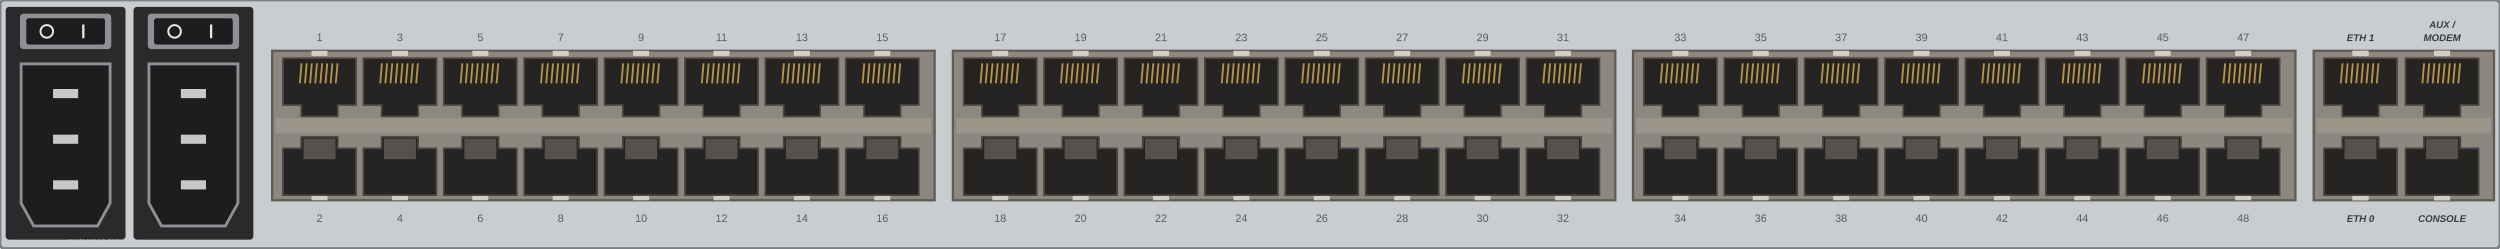
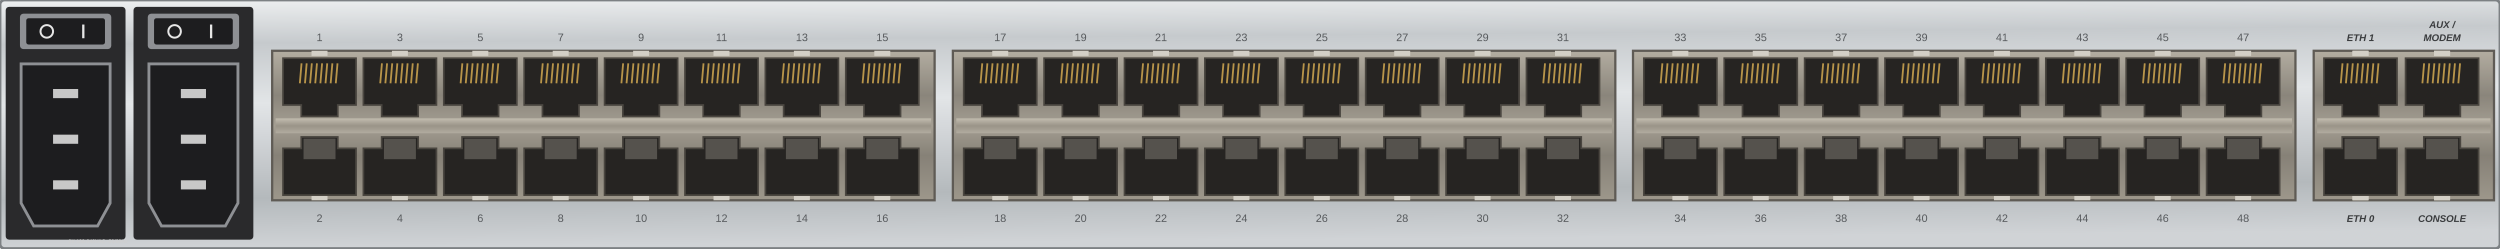
<svg xmlns="http://www.w3.org/2000/svg" viewBox="0 0 438.15 43.56">
-   <rect x="0" y="0" width="438.15" height="43.56" rx="0.8" fill="#c9cdcf" stroke="#7d8184" stroke-width="0.5" />
+   <defs>
+     <linearGradient id="panel-silver" x1="0" y1="0" x2="0.08" y2="1">
+       <stop offset="0" stop-color="#eef0f1" />
+       <stop offset="0.18" stop-color="#c6cacd" />
+       <stop offset="0.42" stop-color="#e2e5e7" />
+       <stop offset="0.55" stop-color="#d3d6d9" />
+       <stop offset="0.8" stop-color="#b4b9bc" />
+       <stop offset="1" stop-color="#d0d3d6" />
+     </linearGradient>
+     <linearGradient id="shield-metal" x1="0" y1="0" x2="0" y2="1">
+       <stop offset="0" stop-color="#b3ada1" />
+       <stop offset="0.3" stop-color="#8a857b" />
+       <stop offset="0.5" stop-color="#a49e92" />
+       <stop offset="0.7" stop-color="#868177" />
+       <stop offset="1" stop-color="#9d978b" />
+     </linearGradient>
+     <linearGradient id="bar-metal" x1="0" y1="0" x2="0" y2="1">
+       <stop offset="0" stop-color="#c2bcaf" />
+       <stop offset="0.5" stop-color="#9a9488" />
+       <stop offset="1" stop-color="#b1ab9f" />
+     </linearGradient>
+   </defs>
+   <rect x="0" y="0" width="438.15" height="43.56" rx="0.8" fill="url(#panel-silver)" stroke="#7d8184" stroke-width="0.5" />
  <g>
    <rect x="1" y="1.2" width="21" height="40.8" rx="0.6" fill="#2a2a2c" />
    <rect x="3.5" y="2.4" width="16" height="6.2" rx="0.6" fill="#8e9094" />
    <rect x="4.6" y="3.2" width="13.8" height="4.6" rx="0.4" fill="#1d1d1f" />
    <circle cx="8.2" cy="5.5" r="1.1" fill="none" stroke="#e6e6e6" stroke-width="0.35" />
    <line x1="14.6" y1="4.3" x2="14.6" y2="6.7" stroke="#e6e6e6" stroke-width="0.4" />
    <path id="con-ps1" fill="#1d1d1f" stroke="#8e9094" stroke-width="0.5" d="M3.7 11.2H19.3V35.6L17.1 39.6H5.9L3.7 35.6Z" />
    <rect x="9.3" y="15.6" width="4.4" height="1.6" fill="#c8c8c8" />
    <rect x="9.3" y="23.6" width="4.4" height="1.6" fill="#c8c8c8" />
    <rect x="9.3" y="31.6" width="4.4" height="1.6" fill="#c8c8c8" />
    <rect x="23.4" y="1.2" width="21" height="40.8" rx="0.6" fill="#2a2a2c" />
    <rect x="25.9" y="2.4" width="16" height="6.2" rx="0.6" fill="#8e9094" />
    <rect x="27" y="3.2" width="13.8" height="4.6" rx="0.4" fill="#1d1d1f" />
    <circle cx="30.6" cy="5.5" r="1.1" fill="none" stroke="#e6e6e6" stroke-width="0.35" />
    <line x1="37" y1="4.3" x2="37" y2="6.7" stroke="#e6e6e6" stroke-width="0.4" />
    <path id="con-ps2" fill="#1d1d1f" stroke="#8e9094" stroke-width="0.5" d="M26.1 11.2H41.7V35.6L39.5 39.6H28.3L26.1 35.6Z" />
    <rect x="31.7" y="15.6" width="4.4" height="1.6" fill="#c8c8c8" />
    <rect x="31.7" y="23.6" width="4.4" height="1.6" fill="#c8c8c8" />
    <rect x="31.7" y="31.6" width="4.4" height="1.6" fill="#c8c8c8" />
    <text x="12" y="42.6" style="font-family:Arial, Helvetica, sans-serif" font-size="0.9" font-weight="bold" text-anchor="start" fill="#cfcfcf">2X 100-240VAC~50/60Hz</text>
  </g>
-   <rect x="47.7" y="8.9" width="116.1" height="26.2" fill="#8d887f" stroke="#5f5b55" stroke-width="0.4" />
-   <rect x="48.3" y="20.75" width="114.9" height="2.6" fill="#9c968a" />
+   <rect x="47.7" y="8.9" width="116.1" height="26.2" fill="url(#shield-metal)" stroke="#5f5b55" stroke-width="0.4" />
+   <rect x="48.3" y="20.75" width="114.9" height="2.6" fill="url(#bar-metal)" />
  <rect x="54.6" y="8.9" width="2.8" height="0.9" fill="#d3cfc6" />
  <rect x="54.6" y="34.2" width="2.8" height="0.9" fill="#d3cfc6" />
  <text x="56" y="7.2" style="font-family:Arial, Helvetica, sans-serif" font-size="1.9" font-weight="normal" text-anchor="middle" fill="#56595c">1</text>
  <text x="56" y="38.9" style="font-family:Arial, Helvetica, sans-serif" font-size="1.9" font-weight="normal" text-anchor="middle" fill="#56595c">2</text>
  <g id="con-ttys1">
    <path d="M49.6 10.2H62.4V18.4H59.2V20.4H52.8V18.4H49.6Z" fill="#262422" stroke="#4a4640" stroke-width="0.3" />
    <path d="M52.85 11.1L52.55 14.6 M53.75 11.1L53.45 14.6 M54.65 11.1L54.35 14.6 M55.55 11.1L55.25 14.6 M56.45 11.1L56.15 14.6 M57.35 11.1L57.05 14.6 M58.25 11.1L57.95 14.6 M59.15 11.1L58.85 14.6" stroke="#b8954a" stroke-width="0.32" />
  </g>
  <g id="con-ttys2">
    <path d="M52.8 24H59.2V26H62.4V34.2H49.6V26H52.8Z" fill="#262422" stroke="#4a4640" stroke-width="0.3" />
    <rect x="53.2" y="24.3" width="5.6" height="3.6" fill="#55524d" />
  </g>
  <rect x="68.69" y="8.9" width="2.8" height="0.9" fill="#d3cfc6" />
  <rect x="68.69" y="34.2" width="2.8" height="0.9" fill="#d3cfc6" />
  <text x="70.09" y="7.2" style="font-family:Arial, Helvetica, sans-serif" font-size="1.9" font-weight="normal" text-anchor="middle" fill="#56595c">3</text>
  <text x="70.09" y="38.9" style="font-family:Arial, Helvetica, sans-serif" font-size="1.9" font-weight="normal" text-anchor="middle" fill="#56595c">4</text>
  <g id="con-ttys3">
    <path d="M63.69 10.2H76.49V18.4H73.29V20.4H66.89V18.4H63.69Z" fill="#262422" stroke="#4a4640" stroke-width="0.3" />
    <path d="M66.94 11.1L66.64 14.6 M67.84 11.1L67.54 14.6 M68.74 11.1L68.44 14.6 M69.64 11.1L69.34 14.6 M70.54 11.1L70.24 14.6 M71.44 11.1L71.14 14.6 M72.34 11.1L72.04 14.6 M73.24 11.1L72.94 14.6" stroke="#b8954a" stroke-width="0.32" />
  </g>
  <g id="con-ttys4">
    <path d="M66.89 24H73.29V26H76.49V34.2H63.69V26H66.89Z" fill="#262422" stroke="#4a4640" stroke-width="0.3" />
    <rect x="67.29" y="24.3" width="5.6" height="3.6" fill="#55524d" />
  </g>
  <rect x="82.78" y="8.9" width="2.8" height="0.9" fill="#d3cfc6" />
  <rect x="82.78" y="34.2" width="2.8" height="0.9" fill="#d3cfc6" />
  <text x="84.18" y="7.2" style="font-family:Arial, Helvetica, sans-serif" font-size="1.9" font-weight="normal" text-anchor="middle" fill="#56595c">5</text>
  <text x="84.18" y="38.9" style="font-family:Arial, Helvetica, sans-serif" font-size="1.9" font-weight="normal" text-anchor="middle" fill="#56595c">6</text>
  <g id="con-ttys5">
    <path d="M77.78 10.2H90.58V18.4H87.38V20.4H80.98V18.4H77.78Z" fill="#262422" stroke="#4a4640" stroke-width="0.3" />
    <path d="M81.03 11.1L80.73 14.6 M81.93 11.1L81.63 14.6 M82.83 11.1L82.53 14.6 M83.73 11.1L83.43 14.6 M84.63 11.1L84.33 14.6 M85.53 11.1L85.23 14.6 M86.43 11.1L86.13 14.6 M87.33 11.1L87.03 14.6" stroke="#b8954a" stroke-width="0.32" />
  </g>
  <g id="con-ttys6">
    <path d="M80.98 24H87.38V26H90.58V34.2H77.78V26H80.98Z" fill="#262422" stroke="#4a4640" stroke-width="0.3" />
    <rect x="81.38" y="24.3" width="5.6" height="3.6" fill="#55524d" />
  </g>
  <rect x="96.87" y="8.9" width="2.8" height="0.9" fill="#d3cfc6" />
  <rect x="96.87" y="34.2" width="2.8" height="0.9" fill="#d3cfc6" />
  <text x="98.27" y="7.2" style="font-family:Arial, Helvetica, sans-serif" font-size="1.9" font-weight="normal" text-anchor="middle" fill="#56595c">7</text>
  <text x="98.27" y="38.9" style="font-family:Arial, Helvetica, sans-serif" font-size="1.9" font-weight="normal" text-anchor="middle" fill="#56595c">8</text>
  <g id="con-ttys7">
    <path d="M91.87 10.2H104.67V18.4H101.47V20.4H95.07V18.4H91.87Z" fill="#262422" stroke="#4a4640" stroke-width="0.3" />
    <path d="M95.12 11.1L94.82 14.6 M96.02 11.1L95.72 14.6 M96.92 11.1L96.62 14.6 M97.82 11.1L97.52 14.6 M98.72 11.1L98.42 14.6 M99.62 11.1L99.32 14.6 M100.52 11.1L100.22 14.6 M101.42 11.1L101.12 14.6" stroke="#b8954a" stroke-width="0.32" />
  </g>
  <g id="con-ttys8">
    <path d="M95.07 24H101.47V26H104.67V34.2H91.87V26H95.07Z" fill="#262422" stroke="#4a4640" stroke-width="0.3" />
    <rect x="95.47" y="24.3" width="5.6" height="3.6" fill="#55524d" />
  </g>
  <rect x="110.96" y="8.9" width="2.8" height="0.9" fill="#d3cfc6" />
  <rect x="110.96" y="34.2" width="2.8" height="0.9" fill="#d3cfc6" />
  <text x="112.36" y="7.2" style="font-family:Arial, Helvetica, sans-serif" font-size="1.9" font-weight="normal" text-anchor="middle" fill="#56595c">9</text>
  <text x="112.36" y="38.9" style="font-family:Arial, Helvetica, sans-serif" font-size="1.9" font-weight="normal" text-anchor="middle" fill="#56595c">10</text>
  <g id="con-ttys9">
    <path d="M105.96 10.2H118.76V18.4H115.56V20.4H109.16V18.4H105.96Z" fill="#262422" stroke="#4a4640" stroke-width="0.3" />
    <path d="M109.21 11.1L108.91 14.6 M110.11 11.1L109.81 14.6 M111.01 11.1L110.71 14.6 M111.91 11.1L111.61 14.6 M112.81 11.1L112.51 14.6 M113.71 11.1L113.41 14.6 M114.61 11.1L114.31 14.6 M115.51 11.1L115.21 14.6" stroke="#b8954a" stroke-width="0.32" />
  </g>
  <g id="con-ttys10">
    <path d="M109.16 24H115.56V26H118.76V34.2H105.96V26H109.16Z" fill="#262422" stroke="#4a4640" stroke-width="0.3" />
    <rect x="109.56" y="24.3" width="5.6" height="3.6" fill="#55524d" />
  </g>
  <rect x="125.05" y="8.9" width="2.8" height="0.9" fill="#d3cfc6" />
  <rect x="125.05" y="34.2" width="2.8" height="0.9" fill="#d3cfc6" />
  <text x="126.45" y="7.2" style="font-family:Arial, Helvetica, sans-serif" font-size="1.9" font-weight="normal" text-anchor="middle" fill="#56595c">11</text>
  <text x="126.45" y="38.9" style="font-family:Arial, Helvetica, sans-serif" font-size="1.9" font-weight="normal" text-anchor="middle" fill="#56595c">12</text>
  <g id="con-ttys11">
    <path d="M120.05 10.2H132.85V18.4H129.65V20.4H123.25V18.4H120.05Z" fill="#262422" stroke="#4a4640" stroke-width="0.3" />
    <path d="M123.3 11.1L123 14.6 M124.2 11.1L123.9 14.6 M125.1 11.1L124.8 14.6 M126 11.1L125.7 14.6 M126.9 11.1L126.6 14.6 M127.8 11.1L127.5 14.6 M128.7 11.1L128.4 14.6 M129.6 11.1L129.3 14.6" stroke="#b8954a" stroke-width="0.32" />
  </g>
  <g id="con-ttys12">
    <path d="M123.25 24H129.65V26H132.85V34.2H120.05V26H123.25Z" fill="#262422" stroke="#4a4640" stroke-width="0.3" />
    <rect x="123.65" y="24.3" width="5.6" height="3.6" fill="#55524d" />
  </g>
  <rect x="139.14" y="8.9" width="2.8" height="0.9" fill="#d3cfc6" />
  <rect x="139.14" y="34.2" width="2.8" height="0.9" fill="#d3cfc6" />
  <text x="140.54" y="7.2" style="font-family:Arial, Helvetica, sans-serif" font-size="1.9" font-weight="normal" text-anchor="middle" fill="#56595c">13</text>
  <text x="140.54" y="38.9" style="font-family:Arial, Helvetica, sans-serif" font-size="1.9" font-weight="normal" text-anchor="middle" fill="#56595c">14</text>
  <g id="con-ttys13">
    <path d="M134.14 10.2H146.94V18.4H143.74V20.4H137.34V18.4H134.14Z" fill="#262422" stroke="#4a4640" stroke-width="0.3" />
    <path d="M137.39 11.1L137.09 14.6 M138.29 11.1L137.99 14.6 M139.19 11.1L138.89 14.6 M140.09 11.1L139.79 14.6 M140.99 11.1L140.69 14.6 M141.89 11.1L141.59 14.6 M142.79 11.1L142.49 14.6 M143.69 11.1L143.39 14.6" stroke="#b8954a" stroke-width="0.32" />
  </g>
  <g id="con-ttys14">
    <path d="M137.34 24H143.74V26H146.94V34.2H134.14V26H137.34Z" fill="#262422" stroke="#4a4640" stroke-width="0.3" />
    <rect x="137.74" y="24.3" width="5.6" height="3.6" fill="#55524d" />
  </g>
  <rect x="153.23" y="8.9" width="2.8" height="0.9" fill="#d3cfc6" />
  <rect x="153.23" y="34.2" width="2.8" height="0.9" fill="#d3cfc6" />
  <text x="154.63" y="7.2" style="font-family:Arial, Helvetica, sans-serif" font-size="1.9" font-weight="normal" text-anchor="middle" fill="#56595c">15</text>
  <text x="154.63" y="38.9" style="font-family:Arial, Helvetica, sans-serif" font-size="1.9" font-weight="normal" text-anchor="middle" fill="#56595c">16</text>
  <g id="con-ttys15">
    <path d="M148.23 10.2H161.03V18.4H157.83V20.4H151.43V18.4H148.23Z" fill="#262422" stroke="#4a4640" stroke-width="0.3" />
    <path d="M151.48 11.1L151.18 14.6 M152.38 11.1L152.08 14.6 M153.28 11.1L152.98 14.6 M154.18 11.1L153.88 14.6 M155.08 11.1L154.78 14.6 M155.98 11.1L155.68 14.6 M156.88 11.1L156.58 14.6 M157.78 11.1L157.48 14.6" stroke="#b8954a" stroke-width="0.32" />
  </g>
  <g id="con-ttys16">
    <path d="M151.43 24H157.83V26H161.03V34.2H148.23V26H151.43Z" fill="#262422" stroke="#4a4640" stroke-width="0.3" />
    <rect x="151.83" y="24.3" width="5.6" height="3.6" fill="#55524d" />
  </g>
-   <rect x="167" y="8.9" width="116.1" height="26.2" fill="#8d887f" stroke="#5f5b55" stroke-width="0.4" />
-   <rect x="167.6" y="20.75" width="114.9" height="2.6" fill="#9c968a" />
+   <rect x="167" y="8.9" width="116.1" height="26.2" fill="url(#shield-metal)" stroke="#5f5b55" stroke-width="0.4" />
+   <rect x="167.6" y="20.75" width="114.9" height="2.6" fill="url(#bar-metal)" />
  <rect x="173.9" y="8.9" width="2.8" height="0.9" fill="#d3cfc6" />
  <rect x="173.9" y="34.2" width="2.8" height="0.9" fill="#d3cfc6" />
  <text x="175.3" y="7.2" style="font-family:Arial, Helvetica, sans-serif" font-size="1.9" font-weight="normal" text-anchor="middle" fill="#56595c">17</text>
  <text x="175.3" y="38.9" style="font-family:Arial, Helvetica, sans-serif" font-size="1.9" font-weight="normal" text-anchor="middle" fill="#56595c">18</text>
  <g id="con-ttys17">
    <path d="M168.9 10.2H181.7V18.4H178.5V20.4H172.1V18.4H168.9Z" fill="#262422" stroke="#4a4640" stroke-width="0.3" />
    <path d="M172.15 11.1L171.85 14.6 M173.05 11.1L172.75 14.6 M173.95 11.1L173.65 14.6 M174.85 11.1L174.55 14.6 M175.75 11.1L175.45 14.6 M176.65 11.1L176.35 14.6 M177.55 11.1L177.25 14.6 M178.45 11.1L178.15 14.6" stroke="#b8954a" stroke-width="0.32" />
  </g>
  <g id="con-ttys18">
    <path d="M172.1 24H178.5V26H181.7V34.2H168.9V26H172.1Z" fill="#262422" stroke="#4a4640" stroke-width="0.3" />
    <rect x="172.5" y="24.3" width="5.6" height="3.6" fill="#55524d" />
  </g>
  <rect x="187.99" y="8.9" width="2.8" height="0.9" fill="#d3cfc6" />
  <rect x="187.99" y="34.2" width="2.8" height="0.9" fill="#d3cfc6" />
  <text x="189.39" y="7.2" style="font-family:Arial, Helvetica, sans-serif" font-size="1.9" font-weight="normal" text-anchor="middle" fill="#56595c">19</text>
  <text x="189.39" y="38.9" style="font-family:Arial, Helvetica, sans-serif" font-size="1.9" font-weight="normal" text-anchor="middle" fill="#56595c">20</text>
  <g id="con-ttys19">
    <path d="M182.99 10.2H195.79V18.4H192.59V20.4H186.19V18.4H182.99Z" fill="#262422" stroke="#4a4640" stroke-width="0.3" />
    <path d="M186.24 11.1L185.94 14.6 M187.14 11.1L186.84 14.6 M188.04 11.1L187.74 14.6 M188.94 11.1L188.64 14.6 M189.84 11.1L189.54 14.6 M190.74 11.1L190.44 14.6 M191.64 11.1L191.34 14.6 M192.54 11.1L192.24 14.6" stroke="#b8954a" stroke-width="0.32" />
  </g>
  <g id="con-ttys20">
    <path d="M186.19 24H192.59V26H195.79V34.2H182.99V26H186.19Z" fill="#262422" stroke="#4a4640" stroke-width="0.3" />
    <rect x="186.59" y="24.3" width="5.6" height="3.6" fill="#55524d" />
  </g>
  <rect x="202.08" y="8.9" width="2.8" height="0.9" fill="#d3cfc6" />
  <rect x="202.08" y="34.2" width="2.8" height="0.9" fill="#d3cfc6" />
  <text x="203.48" y="7.2" style="font-family:Arial, Helvetica, sans-serif" font-size="1.9" font-weight="normal" text-anchor="middle" fill="#56595c">21</text>
  <text x="203.48" y="38.9" style="font-family:Arial, Helvetica, sans-serif" font-size="1.9" font-weight="normal" text-anchor="middle" fill="#56595c">22</text>
  <g id="con-ttys21">
    <path d="M197.08 10.2H209.88V18.4H206.68V20.4H200.28V18.4H197.08Z" fill="#262422" stroke="#4a4640" stroke-width="0.3" />
    <path d="M200.33 11.1L200.03 14.6 M201.23 11.1L200.93 14.6 M202.13 11.1L201.83 14.6 M203.03 11.1L202.73 14.6 M203.93 11.1L203.63 14.6 M204.83 11.1L204.53 14.6 M205.73 11.1L205.43 14.6 M206.63 11.1L206.33 14.6" stroke="#b8954a" stroke-width="0.32" />
  </g>
  <g id="con-ttys22">
    <path d="M200.28 24H206.68V26H209.88V34.2H197.08V26H200.28Z" fill="#262422" stroke="#4a4640" stroke-width="0.3" />
    <rect x="200.68" y="24.3" width="5.6" height="3.6" fill="#55524d" />
  </g>
  <rect x="216.17" y="8.9" width="2.8" height="0.9" fill="#d3cfc6" />
  <rect x="216.17" y="34.2" width="2.8" height="0.9" fill="#d3cfc6" />
  <text x="217.57" y="7.2" style="font-family:Arial, Helvetica, sans-serif" font-size="1.9" font-weight="normal" text-anchor="middle" fill="#56595c">23</text>
  <text x="217.57" y="38.9" style="font-family:Arial, Helvetica, sans-serif" font-size="1.9" font-weight="normal" text-anchor="middle" fill="#56595c">24</text>
  <g id="con-ttys23">
    <path d="M211.17 10.2H223.97V18.4H220.77V20.4H214.37V18.4H211.17Z" fill="#262422" stroke="#4a4640" stroke-width="0.3" />
    <path d="M214.42 11.1L214.12 14.6 M215.32 11.1L215.02 14.6 M216.22 11.1L215.92 14.6 M217.12 11.1L216.82 14.6 M218.02 11.1L217.72 14.6 M218.92 11.1L218.62 14.6 M219.82 11.1L219.52 14.6 M220.72 11.1L220.42 14.6" stroke="#b8954a" stroke-width="0.32" />
  </g>
  <g id="con-ttys24">
    <path d="M214.37 24H220.77V26H223.97V34.2H211.17V26H214.37Z" fill="#262422" stroke="#4a4640" stroke-width="0.3" />
    <rect x="214.77" y="24.3" width="5.6" height="3.6" fill="#55524d" />
  </g>
  <rect x="230.26" y="8.9" width="2.8" height="0.9" fill="#d3cfc6" />
  <rect x="230.26" y="34.2" width="2.8" height="0.9" fill="#d3cfc6" />
  <text x="231.66" y="7.2" style="font-family:Arial, Helvetica, sans-serif" font-size="1.9" font-weight="normal" text-anchor="middle" fill="#56595c">25</text>
  <text x="231.66" y="38.9" style="font-family:Arial, Helvetica, sans-serif" font-size="1.9" font-weight="normal" text-anchor="middle" fill="#56595c">26</text>
  <g id="con-ttys25">
    <path d="M225.26 10.2H238.06V18.4H234.86V20.4H228.46V18.4H225.26Z" fill="#262422" stroke="#4a4640" stroke-width="0.3" />
    <path d="M228.51 11.1L228.21 14.6 M229.41 11.1L229.11 14.6 M230.31 11.1L230.01 14.6 M231.21 11.1L230.91 14.6 M232.11 11.1L231.81 14.6 M233.01 11.1L232.71 14.6 M233.91 11.1L233.61 14.6 M234.81 11.1L234.51 14.6" stroke="#b8954a" stroke-width="0.32" />
  </g>
  <g id="con-ttys26">
    <path d="M228.46 24H234.86V26H238.06V34.2H225.26V26H228.46Z" fill="#262422" stroke="#4a4640" stroke-width="0.3" />
    <rect x="228.86" y="24.3" width="5.6" height="3.6" fill="#55524d" />
  </g>
  <rect x="244.35" y="8.9" width="2.8" height="0.9" fill="#d3cfc6" />
  <rect x="244.35" y="34.2" width="2.8" height="0.9" fill="#d3cfc6" />
  <text x="245.75" y="7.2" style="font-family:Arial, Helvetica, sans-serif" font-size="1.9" font-weight="normal" text-anchor="middle" fill="#56595c">27</text>
  <text x="245.75" y="38.9" style="font-family:Arial, Helvetica, sans-serif" font-size="1.9" font-weight="normal" text-anchor="middle" fill="#56595c">28</text>
  <g id="con-ttys27">
    <path d="M239.35 10.2H252.15V18.4H248.95V20.4H242.55V18.4H239.35Z" fill="#262422" stroke="#4a4640" stroke-width="0.3" />
    <path d="M242.6 11.1L242.3 14.6 M243.5 11.1L243.2 14.6 M244.4 11.1L244.1 14.6 M245.3 11.1L245 14.6 M246.2 11.1L245.9 14.6 M247.1 11.1L246.8 14.6 M248 11.1L247.7 14.6 M248.9 11.1L248.6 14.6" stroke="#b8954a" stroke-width="0.32" />
  </g>
  <g id="con-ttys28">
    <path d="M242.55 24H248.95V26H252.15V34.2H239.35V26H242.55Z" fill="#262422" stroke="#4a4640" stroke-width="0.3" />
    <rect x="242.95" y="24.3" width="5.6" height="3.6" fill="#55524d" />
  </g>
  <rect x="258.44" y="8.9" width="2.8" height="0.9" fill="#d3cfc6" />
  <rect x="258.44" y="34.2" width="2.8" height="0.9" fill="#d3cfc6" />
  <text x="259.84" y="7.2" style="font-family:Arial, Helvetica, sans-serif" font-size="1.9" font-weight="normal" text-anchor="middle" fill="#56595c">29</text>
  <text x="259.84" y="38.9" style="font-family:Arial, Helvetica, sans-serif" font-size="1.9" font-weight="normal" text-anchor="middle" fill="#56595c">30</text>
  <g id="con-ttys29">
    <path d="M253.44 10.2H266.24V18.4H263.04V20.4H256.64V18.4H253.44Z" fill="#262422" stroke="#4a4640" stroke-width="0.3" />
    <path d="M256.69 11.1L256.39 14.6 M257.59 11.1L257.29 14.6 M258.49 11.1L258.19 14.6 M259.39 11.1L259.09 14.6 M260.29 11.1L259.99 14.6 M261.19 11.1L260.89 14.6 M262.09 11.1L261.79 14.6 M262.99 11.1L262.69 14.6" stroke="#b8954a" stroke-width="0.32" />
  </g>
  <g id="con-ttys30">
    <path d="M256.64 24H263.04V26H266.24V34.2H253.44V26H256.64Z" fill="#262422" stroke="#4a4640" stroke-width="0.3" />
    <rect x="257.04" y="24.3" width="5.6" height="3.6" fill="#55524d" />
  </g>
  <rect x="272.53" y="8.9" width="2.8" height="0.9" fill="#d3cfc6" />
  <rect x="272.53" y="34.2" width="2.8" height="0.9" fill="#d3cfc6" />
  <text x="273.93" y="7.2" style="font-family:Arial, Helvetica, sans-serif" font-size="1.9" font-weight="normal" text-anchor="middle" fill="#56595c">31</text>
  <text x="273.93" y="38.9" style="font-family:Arial, Helvetica, sans-serif" font-size="1.9" font-weight="normal" text-anchor="middle" fill="#56595c">32</text>
  <g id="con-ttys31">
    <path d="M267.53 10.2H280.33V18.4H277.13V20.4H270.73V18.4H267.53Z" fill="#262422" stroke="#4a4640" stroke-width="0.3" />
    <path d="M270.78 11.1L270.48 14.6 M271.68 11.1L271.38 14.6 M272.58 11.1L272.28 14.6 M273.48 11.1L273.18 14.6 M274.38 11.1L274.08 14.6 M275.28 11.1L274.98 14.6 M276.18 11.1L275.88 14.6 M277.08 11.1L276.78 14.6" stroke="#b8954a" stroke-width="0.32" />
  </g>
  <g id="con-ttys32">
    <path d="M270.73 24H277.13V26H280.33V34.2H267.53V26H270.73Z" fill="#262422" stroke="#4a4640" stroke-width="0.3" />
    <rect x="271.13" y="24.3" width="5.6" height="3.6" fill="#55524d" />
  </g>
-   <rect x="286.2" y="8.9" width="116.1" height="26.2" fill="#8d887f" stroke="#5f5b55" stroke-width="0.4" />
-   <rect x="286.8" y="20.75" width="114.9" height="2.6" fill="#9c968a" />
+   <rect x="286.2" y="8.9" width="116.1" height="26.2" fill="url(#shield-metal)" stroke="#5f5b55" stroke-width="0.4" />
+   <rect x="286.8" y="20.75" width="114.9" height="2.6" fill="url(#bar-metal)" />
  <rect x="293.1" y="8.9" width="2.8" height="0.9" fill="#d3cfc6" />
  <rect x="293.1" y="34.2" width="2.8" height="0.9" fill="#d3cfc6" />
  <text x="294.5" y="7.2" style="font-family:Arial, Helvetica, sans-serif" font-size="1.9" font-weight="normal" text-anchor="middle" fill="#56595c">33</text>
  <text x="294.5" y="38.9" style="font-family:Arial, Helvetica, sans-serif" font-size="1.9" font-weight="normal" text-anchor="middle" fill="#56595c">34</text>
  <g id="con-ttys33">
    <path d="M288.1 10.2H300.9V18.4H297.7V20.4H291.3V18.4H288.1Z" fill="#262422" stroke="#4a4640" stroke-width="0.3" />
    <path d="M291.35 11.1L291.05 14.6 M292.25 11.1L291.95 14.6 M293.15 11.1L292.85 14.6 M294.05 11.1L293.75 14.6 M294.95 11.1L294.65 14.6 M295.85 11.1L295.55 14.6 M296.75 11.1L296.45 14.6 M297.65 11.1L297.35 14.6" stroke="#b8954a" stroke-width="0.32" />
  </g>
  <g id="con-ttys34">
    <path d="M291.3 24H297.7V26H300.9V34.2H288.1V26H291.3Z" fill="#262422" stroke="#4a4640" stroke-width="0.3" />
    <rect x="291.7" y="24.3" width="5.6" height="3.6" fill="#55524d" />
  </g>
  <rect x="307.19" y="8.9" width="2.8" height="0.9" fill="#d3cfc6" />
  <rect x="307.19" y="34.2" width="2.8" height="0.9" fill="#d3cfc6" />
  <text x="308.59" y="7.2" style="font-family:Arial, Helvetica, sans-serif" font-size="1.9" font-weight="normal" text-anchor="middle" fill="#56595c">35</text>
  <text x="308.59" y="38.9" style="font-family:Arial, Helvetica, sans-serif" font-size="1.9" font-weight="normal" text-anchor="middle" fill="#56595c">36</text>
  <g id="con-ttys35">
    <path d="M302.19 10.2H314.99V18.4H311.79V20.4H305.39V18.4H302.19Z" fill="#262422" stroke="#4a4640" stroke-width="0.3" />
    <path d="M305.44 11.1L305.14 14.6 M306.34 11.1L306.04 14.6 M307.24 11.1L306.94 14.6 M308.14 11.1L307.84 14.6 M309.04 11.1L308.74 14.6 M309.94 11.1L309.64 14.6 M310.84 11.1L310.54 14.6 M311.74 11.1L311.44 14.6" stroke="#b8954a" stroke-width="0.32" />
  </g>
  <g id="con-ttys36">
    <path d="M305.39 24H311.79V26H314.99V34.2H302.19V26H305.39Z" fill="#262422" stroke="#4a4640" stroke-width="0.3" />
    <rect x="305.79" y="24.3" width="5.6" height="3.6" fill="#55524d" />
  </g>
  <rect x="321.28" y="8.9" width="2.8" height="0.9" fill="#d3cfc6" />
  <rect x="321.28" y="34.2" width="2.8" height="0.9" fill="#d3cfc6" />
  <text x="322.68" y="7.2" style="font-family:Arial, Helvetica, sans-serif" font-size="1.9" font-weight="normal" text-anchor="middle" fill="#56595c">37</text>
  <text x="322.68" y="38.9" style="font-family:Arial, Helvetica, sans-serif" font-size="1.9" font-weight="normal" text-anchor="middle" fill="#56595c">38</text>
  <g id="con-ttys37">
    <path d="M316.28 10.2H329.08V18.4H325.88V20.4H319.48V18.4H316.28Z" fill="#262422" stroke="#4a4640" stroke-width="0.3" />
    <path d="M319.53 11.1L319.23 14.6 M320.43 11.1L320.13 14.6 M321.33 11.1L321.03 14.6 M322.23 11.1L321.93 14.6 M323.13 11.1L322.83 14.6 M324.03 11.1L323.73 14.6 M324.93 11.1L324.63 14.6 M325.83 11.1L325.53 14.6" stroke="#b8954a" stroke-width="0.32" />
  </g>
  <g id="con-ttys38">
    <path d="M319.48 24H325.88V26H329.08V34.2H316.28V26H319.48Z" fill="#262422" stroke="#4a4640" stroke-width="0.3" />
    <rect x="319.88" y="24.3" width="5.6" height="3.6" fill="#55524d" />
  </g>
  <rect x="335.37" y="8.9" width="2.8" height="0.9" fill="#d3cfc6" />
  <rect x="335.37" y="34.2" width="2.8" height="0.9" fill="#d3cfc6" />
  <text x="336.77" y="7.2" style="font-family:Arial, Helvetica, sans-serif" font-size="1.9" font-weight="normal" text-anchor="middle" fill="#56595c">39</text>
  <text x="336.77" y="38.9" style="font-family:Arial, Helvetica, sans-serif" font-size="1.9" font-weight="normal" text-anchor="middle" fill="#56595c">40</text>
  <g id="con-ttys39">
    <path d="M330.37 10.2H343.17V18.4H339.97V20.4H333.57V18.4H330.37Z" fill="#262422" stroke="#4a4640" stroke-width="0.3" />
    <path d="M333.62 11.1L333.32 14.6 M334.52 11.1L334.22 14.6 M335.42 11.1L335.12 14.6 M336.32 11.1L336.02 14.6 M337.22 11.1L336.92 14.6 M338.12 11.1L337.82 14.6 M339.02 11.1L338.72 14.6 M339.92 11.1L339.62 14.6" stroke="#b8954a" stroke-width="0.32" />
  </g>
  <g id="con-ttys40">
    <path d="M333.57 24H339.97V26H343.17V34.2H330.37V26H333.57Z" fill="#262422" stroke="#4a4640" stroke-width="0.3" />
    <rect x="333.97" y="24.3" width="5.6" height="3.6" fill="#55524d" />
  </g>
  <rect x="349.46" y="8.9" width="2.8" height="0.9" fill="#d3cfc6" />
  <rect x="349.46" y="34.2" width="2.8" height="0.9" fill="#d3cfc6" />
  <text x="350.86" y="7.2" style="font-family:Arial, Helvetica, sans-serif" font-size="1.9" font-weight="normal" text-anchor="middle" fill="#56595c">41</text>
  <text x="350.86" y="38.9" style="font-family:Arial, Helvetica, sans-serif" font-size="1.9" font-weight="normal" text-anchor="middle" fill="#56595c">42</text>
  <g id="con-ttys41">
    <path d="M344.46 10.2H357.26V18.4H354.06V20.4H347.66V18.4H344.46Z" fill="#262422" stroke="#4a4640" stroke-width="0.3" />
    <path d="M347.71 11.1L347.41 14.6 M348.61 11.1L348.31 14.6 M349.51 11.1L349.21 14.6 M350.41 11.1L350.11 14.6 M351.31 11.1L351.01 14.6 M352.21 11.1L351.91 14.6 M353.11 11.1L352.81 14.6 M354.01 11.1L353.71 14.6" stroke="#b8954a" stroke-width="0.32" />
  </g>
  <g id="con-ttys42">
    <path d="M347.66 24H354.06V26H357.26V34.2H344.46V26H347.66Z" fill="#262422" stroke="#4a4640" stroke-width="0.3" />
    <rect x="348.06" y="24.3" width="5.6" height="3.6" fill="#55524d" />
  </g>
  <rect x="363.55" y="8.9" width="2.8" height="0.9" fill="#d3cfc6" />
  <rect x="363.55" y="34.2" width="2.8" height="0.9" fill="#d3cfc6" />
  <text x="364.95" y="7.2" style="font-family:Arial, Helvetica, sans-serif" font-size="1.9" font-weight="normal" text-anchor="middle" fill="#56595c">43</text>
  <text x="364.95" y="38.9" style="font-family:Arial, Helvetica, sans-serif" font-size="1.9" font-weight="normal" text-anchor="middle" fill="#56595c">44</text>
  <g id="con-ttys43">
    <path d="M358.55 10.2H371.35V18.4H368.15V20.4H361.75V18.4H358.55Z" fill="#262422" stroke="#4a4640" stroke-width="0.3" />
    <path d="M361.8 11.1L361.5 14.6 M362.7 11.1L362.4 14.6 M363.6 11.1L363.3 14.6 M364.5 11.1L364.2 14.6 M365.4 11.1L365.1 14.6 M366.3 11.1L366 14.6 M367.2 11.1L366.9 14.6 M368.1 11.1L367.8 14.6" stroke="#b8954a" stroke-width="0.32" />
  </g>
  <g id="con-ttys44">
    <path d="M361.75 24H368.15V26H371.35V34.2H358.55V26H361.75Z" fill="#262422" stroke="#4a4640" stroke-width="0.3" />
    <rect x="362.15" y="24.3" width="5.6" height="3.6" fill="#55524d" />
  </g>
  <rect x="377.64" y="8.9" width="2.8" height="0.9" fill="#d3cfc6" />
  <rect x="377.64" y="34.2" width="2.8" height="0.9" fill="#d3cfc6" />
  <text x="379.04" y="7.2" style="font-family:Arial, Helvetica, sans-serif" font-size="1.9" font-weight="normal" text-anchor="middle" fill="#56595c">45</text>
  <text x="379.04" y="38.9" style="font-family:Arial, Helvetica, sans-serif" font-size="1.9" font-weight="normal" text-anchor="middle" fill="#56595c">46</text>
  <g id="con-ttys45">
    <path d="M372.64 10.2H385.44V18.4H382.24V20.4H375.84V18.4H372.64Z" fill="#262422" stroke="#4a4640" stroke-width="0.3" />
    <path d="M375.89 11.1L375.59 14.6 M376.79 11.1L376.49 14.6 M377.69 11.1L377.39 14.6 M378.59 11.1L378.29 14.6 M379.49 11.1L379.19 14.6 M380.39 11.1L380.09 14.6 M381.29 11.1L380.99 14.6 M382.19 11.1L381.89 14.6" stroke="#b8954a" stroke-width="0.32" />
  </g>
  <g id="con-ttys46">
    <path d="M375.84 24H382.24V26H385.44V34.2H372.64V26H375.84Z" fill="#262422" stroke="#4a4640" stroke-width="0.3" />
    <rect x="376.24" y="24.3" width="5.6" height="3.6" fill="#55524d" />
  </g>
  <rect x="391.73" y="8.9" width="2.8" height="0.9" fill="#d3cfc6" />
  <rect x="391.73" y="34.2" width="2.8" height="0.9" fill="#d3cfc6" />
  <text x="393.13" y="7.2" style="font-family:Arial, Helvetica, sans-serif" font-size="1.9" font-weight="normal" text-anchor="middle" fill="#56595c">47</text>
  <text x="393.13" y="38.9" style="font-family:Arial, Helvetica, sans-serif" font-size="1.9" font-weight="normal" text-anchor="middle" fill="#56595c">48</text>
  <g id="con-ttys47">
    <path d="M386.73 10.2H399.53V18.4H396.33V20.4H389.93V18.4H386.73Z" fill="#262422" stroke="#4a4640" stroke-width="0.3" />
    <path d="M389.98 11.1L389.68 14.6 M390.88 11.1L390.58 14.6 M391.78 11.1L391.48 14.6 M392.68 11.1L392.38 14.6 M393.58 11.1L393.28 14.6 M394.48 11.1L394.18 14.6 M395.38 11.1L395.08 14.6 M396.28 11.1L395.98 14.6" stroke="#b8954a" stroke-width="0.32" />
  </g>
  <g id="con-ttys48">
    <path d="M389.93 24H396.33V26H399.53V34.2H386.73V26H389.93Z" fill="#262422" stroke="#4a4640" stroke-width="0.3" />
    <rect x="390.33" y="24.3" width="5.6" height="3.6" fill="#55524d" />
  </g>
-   <rect x="405.5" y="8.9" width="31.6" height="26.2" fill="#8d887f" stroke="#5f5b55" stroke-width="0.4" />
-   <rect x="406.1" y="20.75" width="30.4" height="2.6" fill="#9c968a" />
+   <rect x="405.5" y="8.9" width="31.6" height="26.2" fill="url(#shield-metal)" stroke="#5f5b55" stroke-width="0.4" />
+   <rect x="406.1" y="20.75" width="30.4" height="2.6" fill="url(#bar-metal)" />
  <rect x="412.3" y="8.9" width="2.8" height="0.9" fill="#d3cfc6" />
  <rect x="412.3" y="34.2" width="2.8" height="0.9" fill="#d3cfc6" />
  <g id="con-eth1">
    <path d="M407.3 10.2H420.1V18.4H416.9V20.4H410.5V18.4H407.3Z" fill="#262422" stroke="#4a4640" stroke-width="0.3" />
    <path d="M410.55 11.1L410.25 14.6 M411.45 11.1L411.15 14.6 M412.35 11.1L412.05 14.6 M413.25 11.1L412.95 14.6 M414.15 11.1L413.85 14.6 M415.05 11.1L414.75 14.6 M415.95 11.1L415.65 14.6 M416.85 11.1L416.55 14.6" stroke="#b8954a" stroke-width="0.32" />
  </g>
  <rect x="426.6" y="8.9" width="2.8" height="0.9" fill="#d3cfc6" />
  <rect x="426.6" y="34.2" width="2.8" height="0.9" fill="#d3cfc6" />
  <g id="con-aux">
    <path d="M421.6 10.2H434.4V18.4H431.2V20.4H424.8V18.4H421.6Z" fill="#262422" stroke="#4a4640" stroke-width="0.3" />
    <path d="M424.85 11.1L424.55 14.6 M425.75 11.1L425.45 14.6 M426.65 11.1L426.35 14.6 M427.55 11.1L427.25 14.6 M428.45 11.1L428.15 14.6 M429.35 11.1L429.05 14.6 M430.25 11.1L429.95 14.6 M431.15 11.1L430.85 14.6" stroke="#b8954a" stroke-width="0.32" />
  </g>
  <rect x="412.3" y="8.9" width="2.8" height="0.9" fill="#d3cfc6" />
  <rect x="412.3" y="34.2" width="2.8" height="0.9" fill="#d3cfc6" />
  <g id="con-eth0">
    <path d="M410.5 24H416.9V26H420.1V34.2H407.3V26H410.5Z" fill="#262422" stroke="#4a4640" stroke-width="0.3" />
    <rect x="410.9" y="24.3" width="5.6" height="3.6" fill="#55524d" />
  </g>
  <rect x="426.6" y="8.9" width="2.8" height="0.9" fill="#d3cfc6" />
  <rect x="426.6" y="34.2" width="2.8" height="0.9" fill="#d3cfc6" />
  <g id="con-console">
    <path d="M424.8 24H431.2V26H434.4V34.2H421.6V26H424.8Z" fill="#262422" stroke="#4a4640" stroke-width="0.3" />
    <rect x="425.2" y="24.3" width="5.6" height="3.6" fill="#55524d" />
  </g>
  <text x="413.7" y="7.2" style="font-family:Arial, Helvetica, sans-serif;font-style:italic" font-size="1.7" font-weight="bold" text-anchor="middle" fill="#3a3c3e">ETH 1</text>
  <text x="428" y="4.9" style="font-family:Arial, Helvetica, sans-serif;font-style:italic" font-size="1.7" font-weight="bold" text-anchor="middle" fill="#3a3c3e">AUX /</text>
  <text x="428" y="7.2" style="font-family:Arial, Helvetica, sans-serif;font-style:italic" font-size="1.7" font-weight="bold" text-anchor="middle" fill="#3a3c3e">MODEM</text>
  <text x="413.7" y="38.9" style="font-family:Arial, Helvetica, sans-serif;font-style:italic" font-size="1.7" font-weight="bold" text-anchor="middle" fill="#3a3c3e">ETH 0</text>
  <text x="428" y="38.9" style="font-family:Arial, Helvetica, sans-serif;font-style:italic" font-size="1.7" font-weight="bold" text-anchor="middle" fill="#3a3c3e">CONSOLE</text>
</svg>
